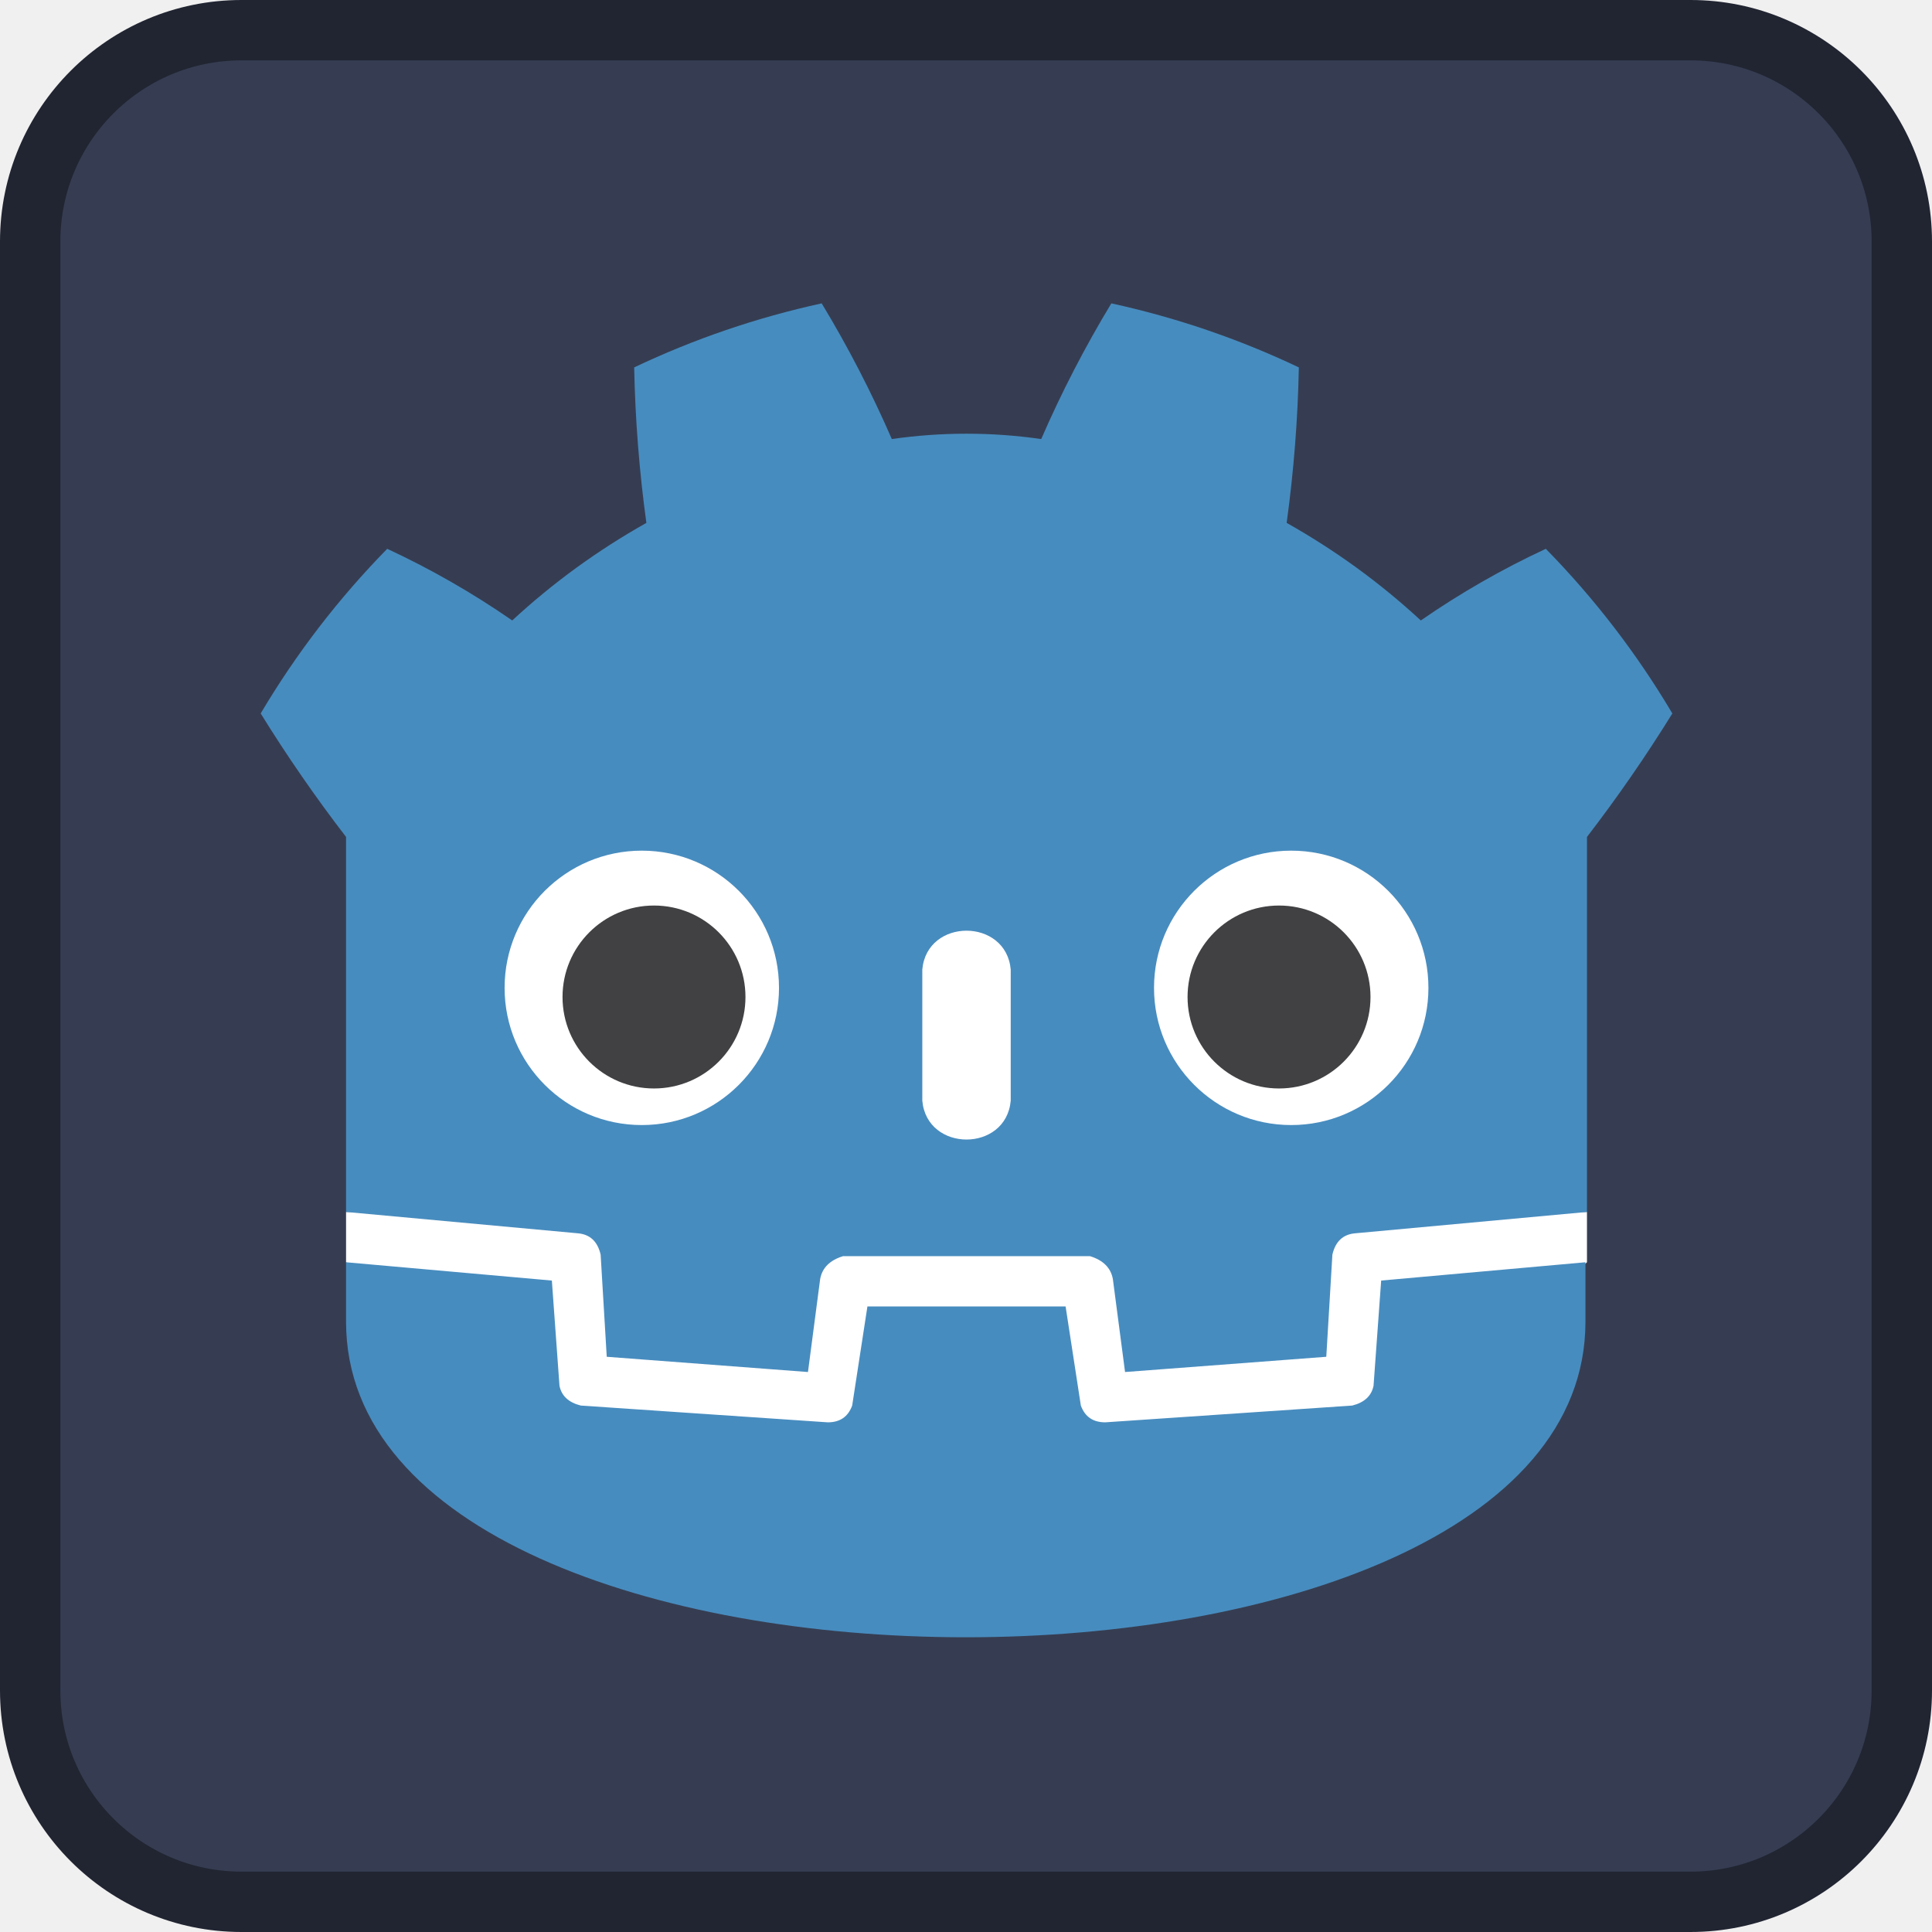
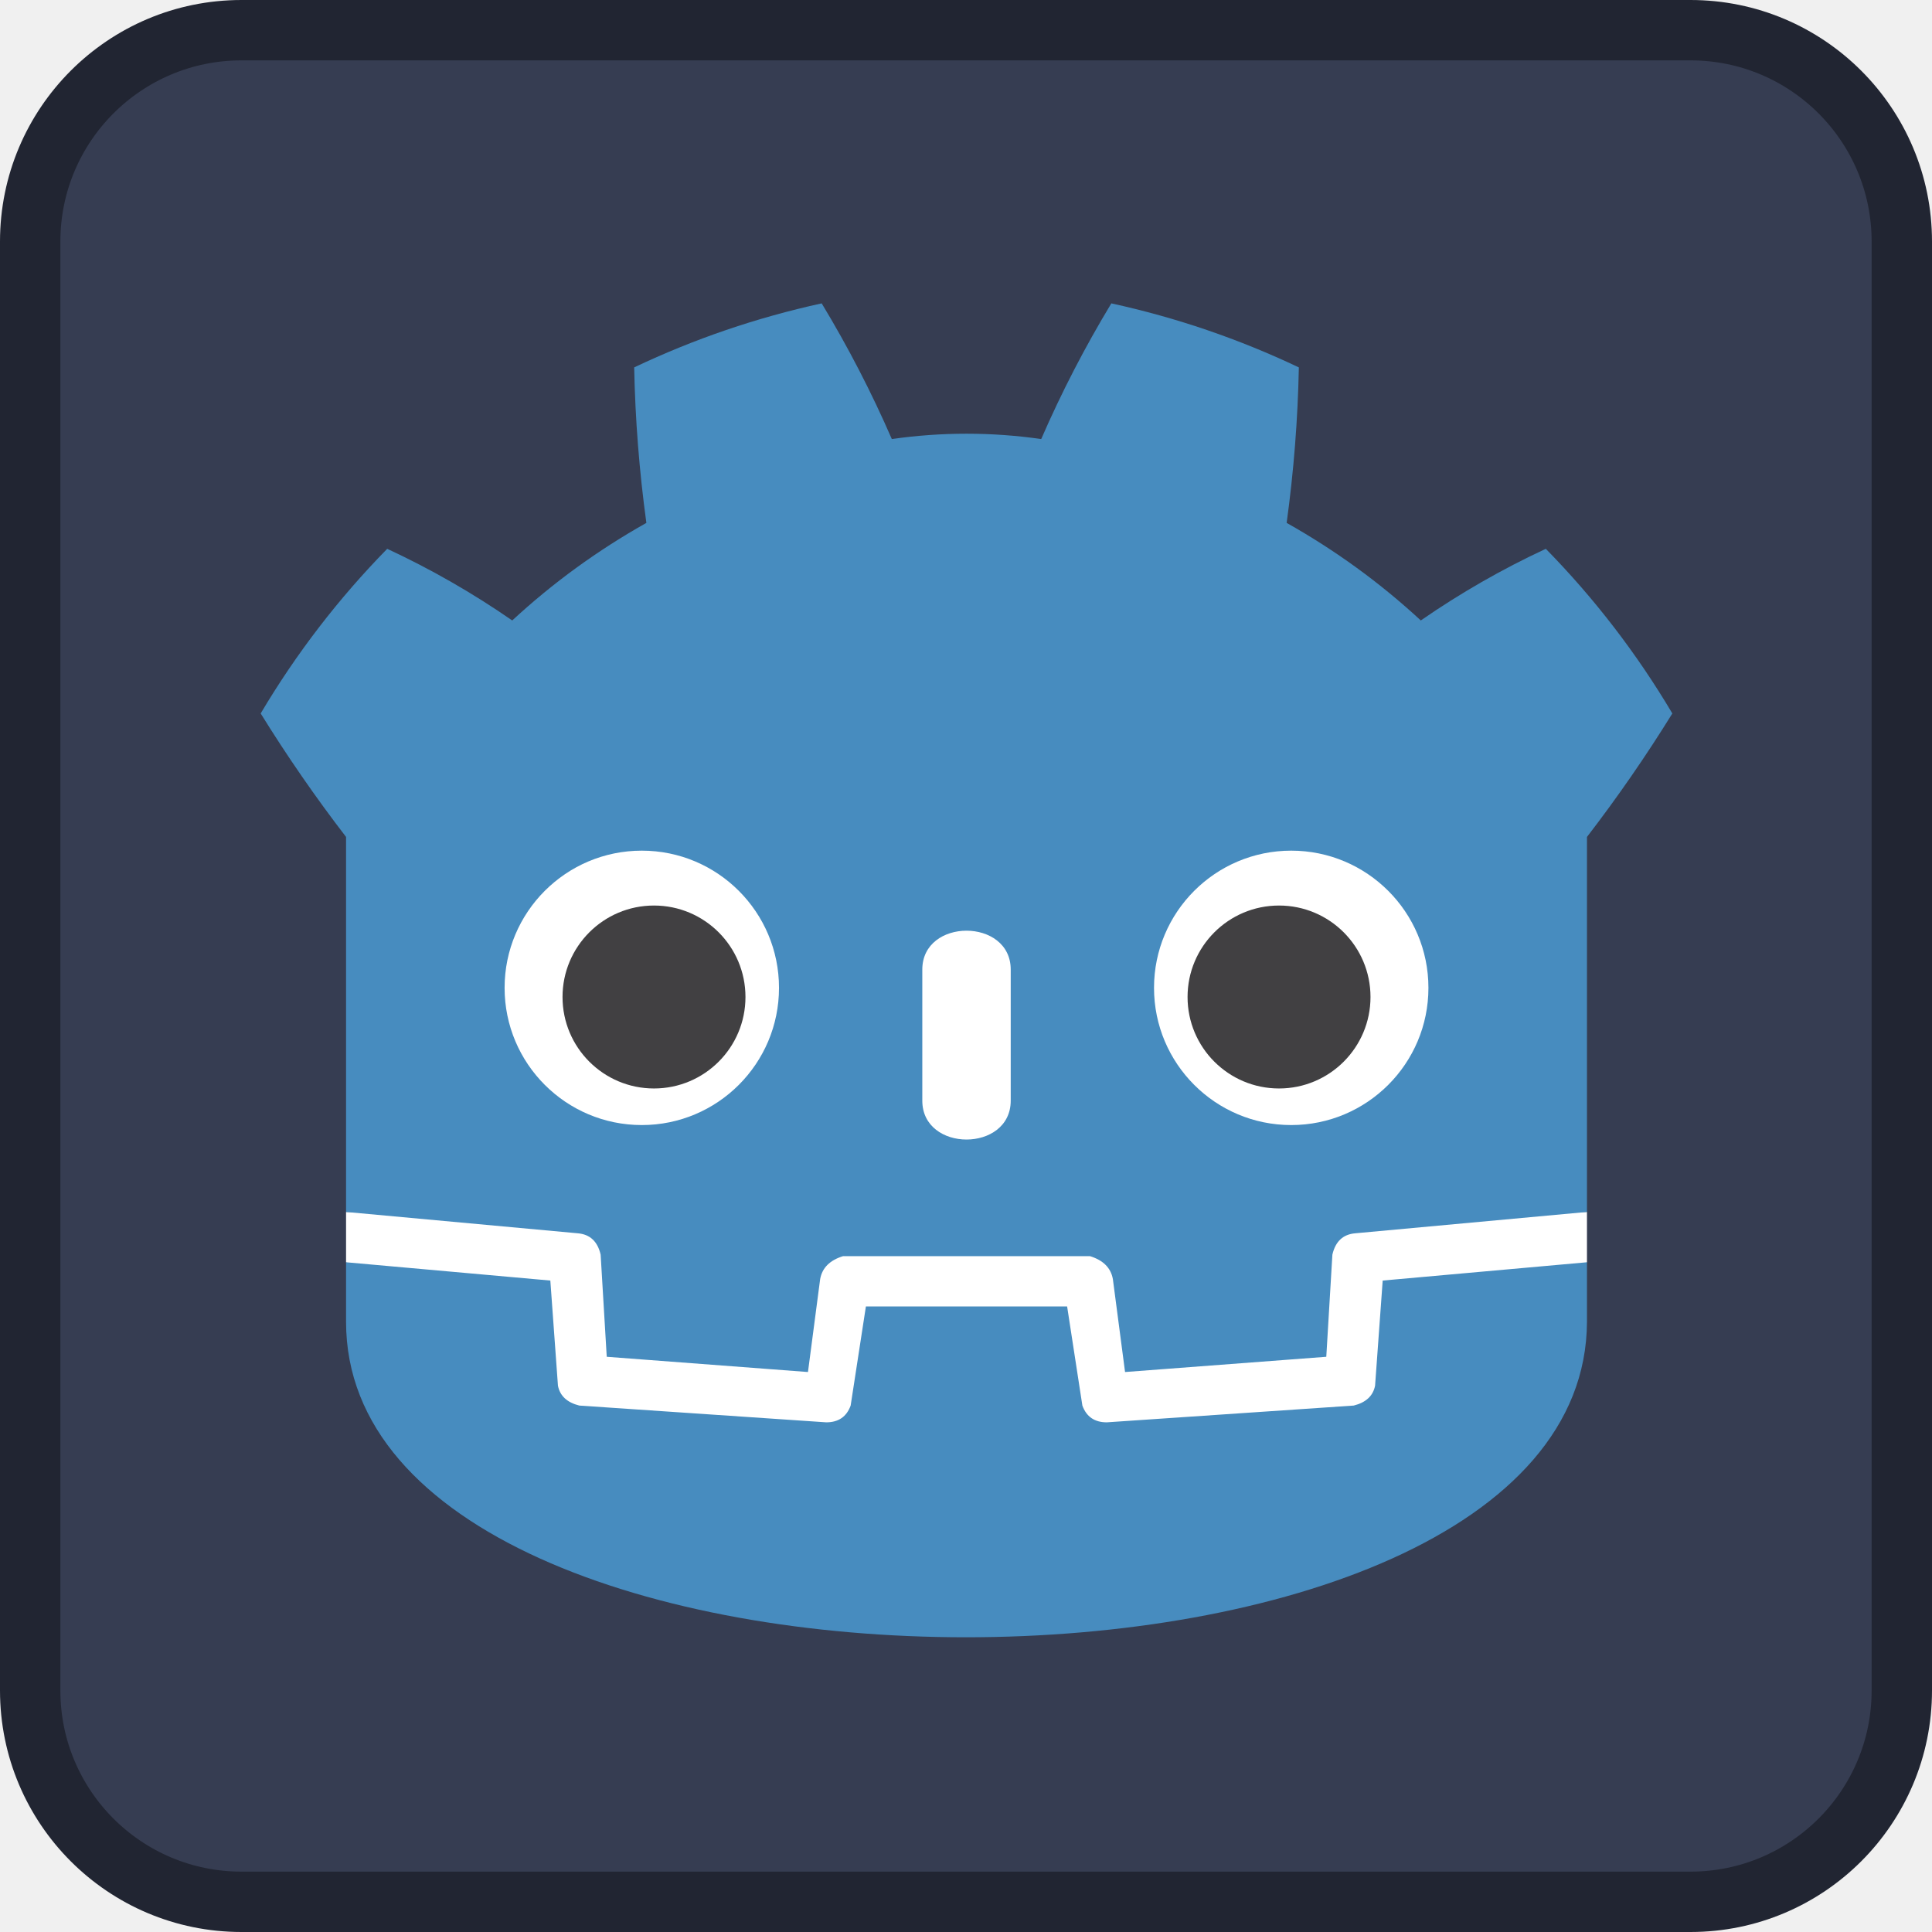
<svg xmlns="http://www.w3.org/2000/svg" height="128" width="128">
  <rect x="2" y="2" width="124" height="124" rx="14" fill="#363d52" stroke="#212532" stroke-width="4" />
  <g transform="scale(.101) translate(122 122)">
    <g fill="#fff">
      <path d="M105 673v33q407 354 814 0v-33z" />
-       <path fill="#478cbf" d="m105 673 152 14q12 1 15 14l4 67 132 10 8-61q2-11 15-15h162q13 4 15 15l8 61 132-10 4-67q3-13 15-14l152-14V427q30-39 56-81-35-59-83-108-43 20-82 47-40-37-88-64 7-51 8-102-59-28-123-42-26 43-46 89-49-7-98 0-20-46-46-89-64 14-123 42 1 51 8 102-48 27-88 64-39-27-82-47-48 49-83 108 26 42 56 81zm0 33v39c0 276 813 276 813 0v-39l-134 12-5 69q-2 10-14 13l-162 11q-12 0-16-11l-10-65H447l-10 65q-4 11-16 11l-162-11q-12-3-14-13l-5-69z" />
-       <path d="M483 600c3 34 55 34 58 0v-86c-3-34-55-34-58 0z" />
+       <path d="m105 673 152 14q12 1 15 14l4 67 132 10 8-61q2-11 15-15h162q13 4 15 15l8 61 132-10 4-67q3-13 15-14l152-14V427q30-39 56-81-35-59-83-108-43 20-82 47-40-37-88-64 7-51 8-102-59-28-123-42-26 43-46 89-49-7-98 0-20-46-46-89-64 14-123 42 1 51 8 102-48 27-88 64-39-27-82-47-48 49-83 108 26 42 56 81zm0 33v39c0 276 813 276 814 0v-39l-134 12-5 69q-2 10-14 13l-162 11q-12 0-16-11l-10-65H446l-10 65q-4 11-16 11l-162-11q-12-3-14-13l-5-69z" fill="#478cbf" />
+       <path d="M483 600c0 34 58 34 58 0v-86c0-34-58-34-58 0z" />
      <circle cx="725" cy="526" r="90" />
      <circle cx="299" cy="526" r="90" />
    </g>
    <g fill="#414042">
      <circle cx="307" cy="532" r="60" />
      <circle cx="717" cy="532" r="60" />
    </g>
  </g>
</svg>
